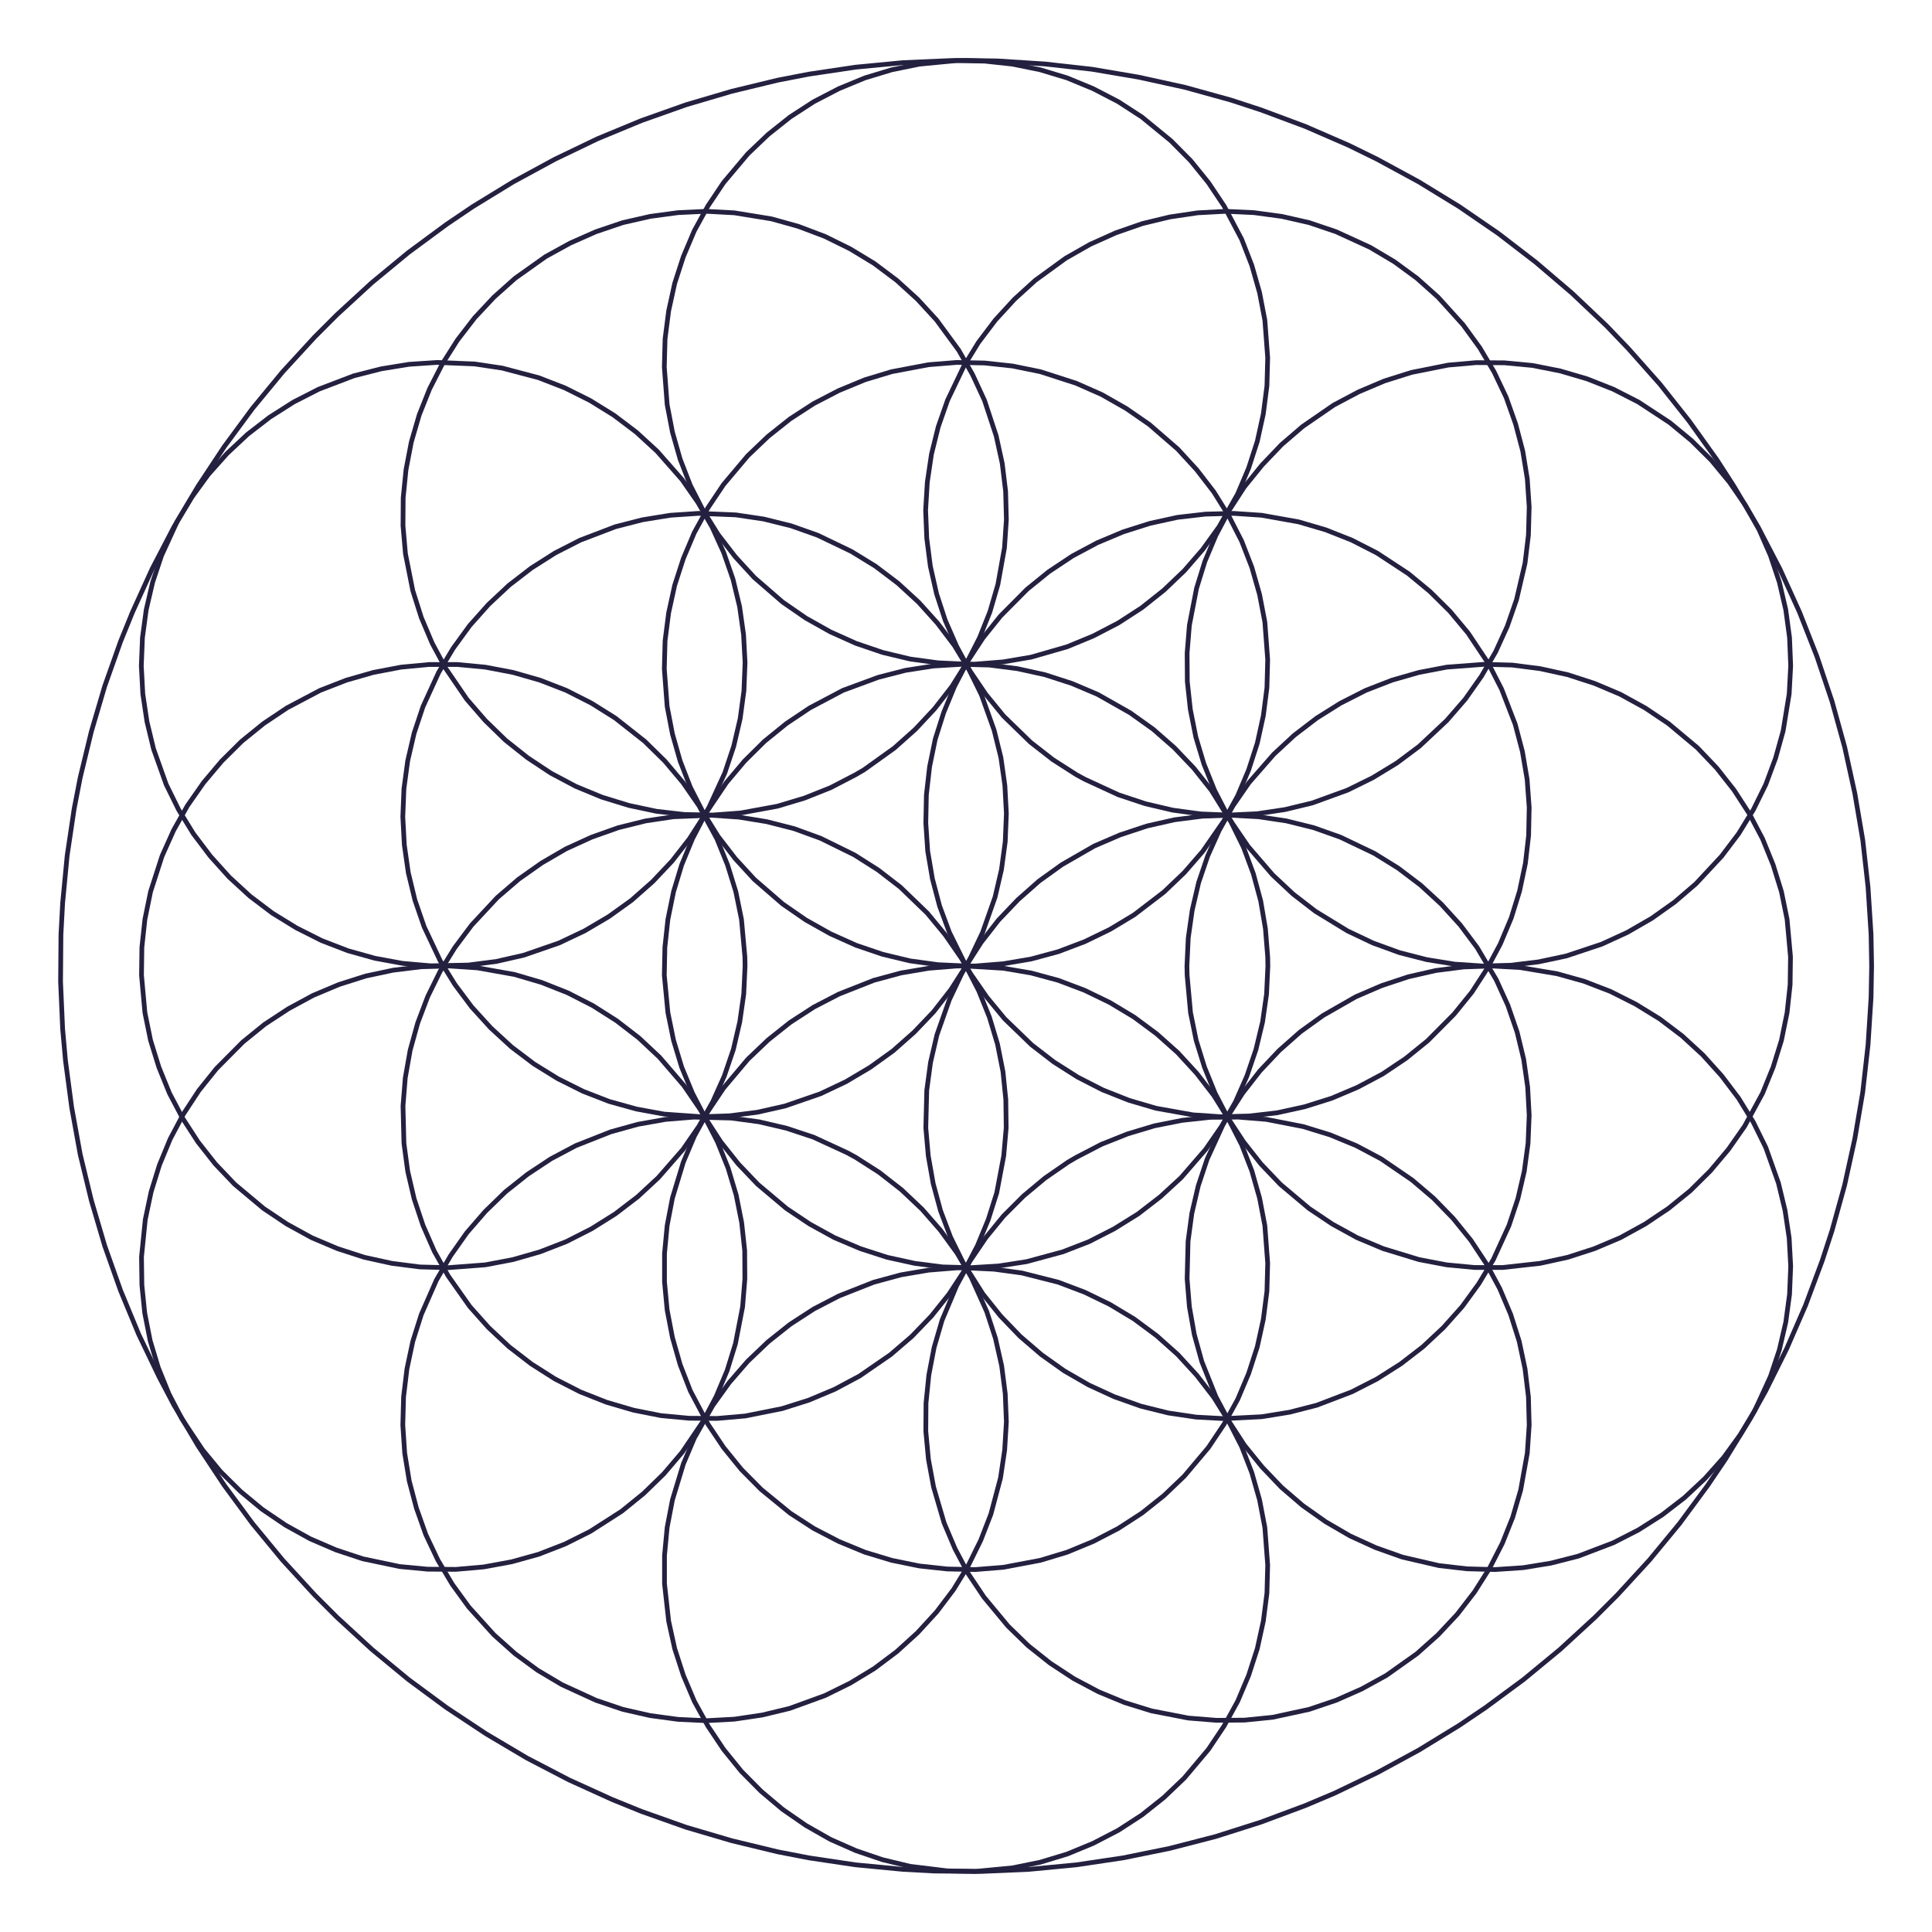
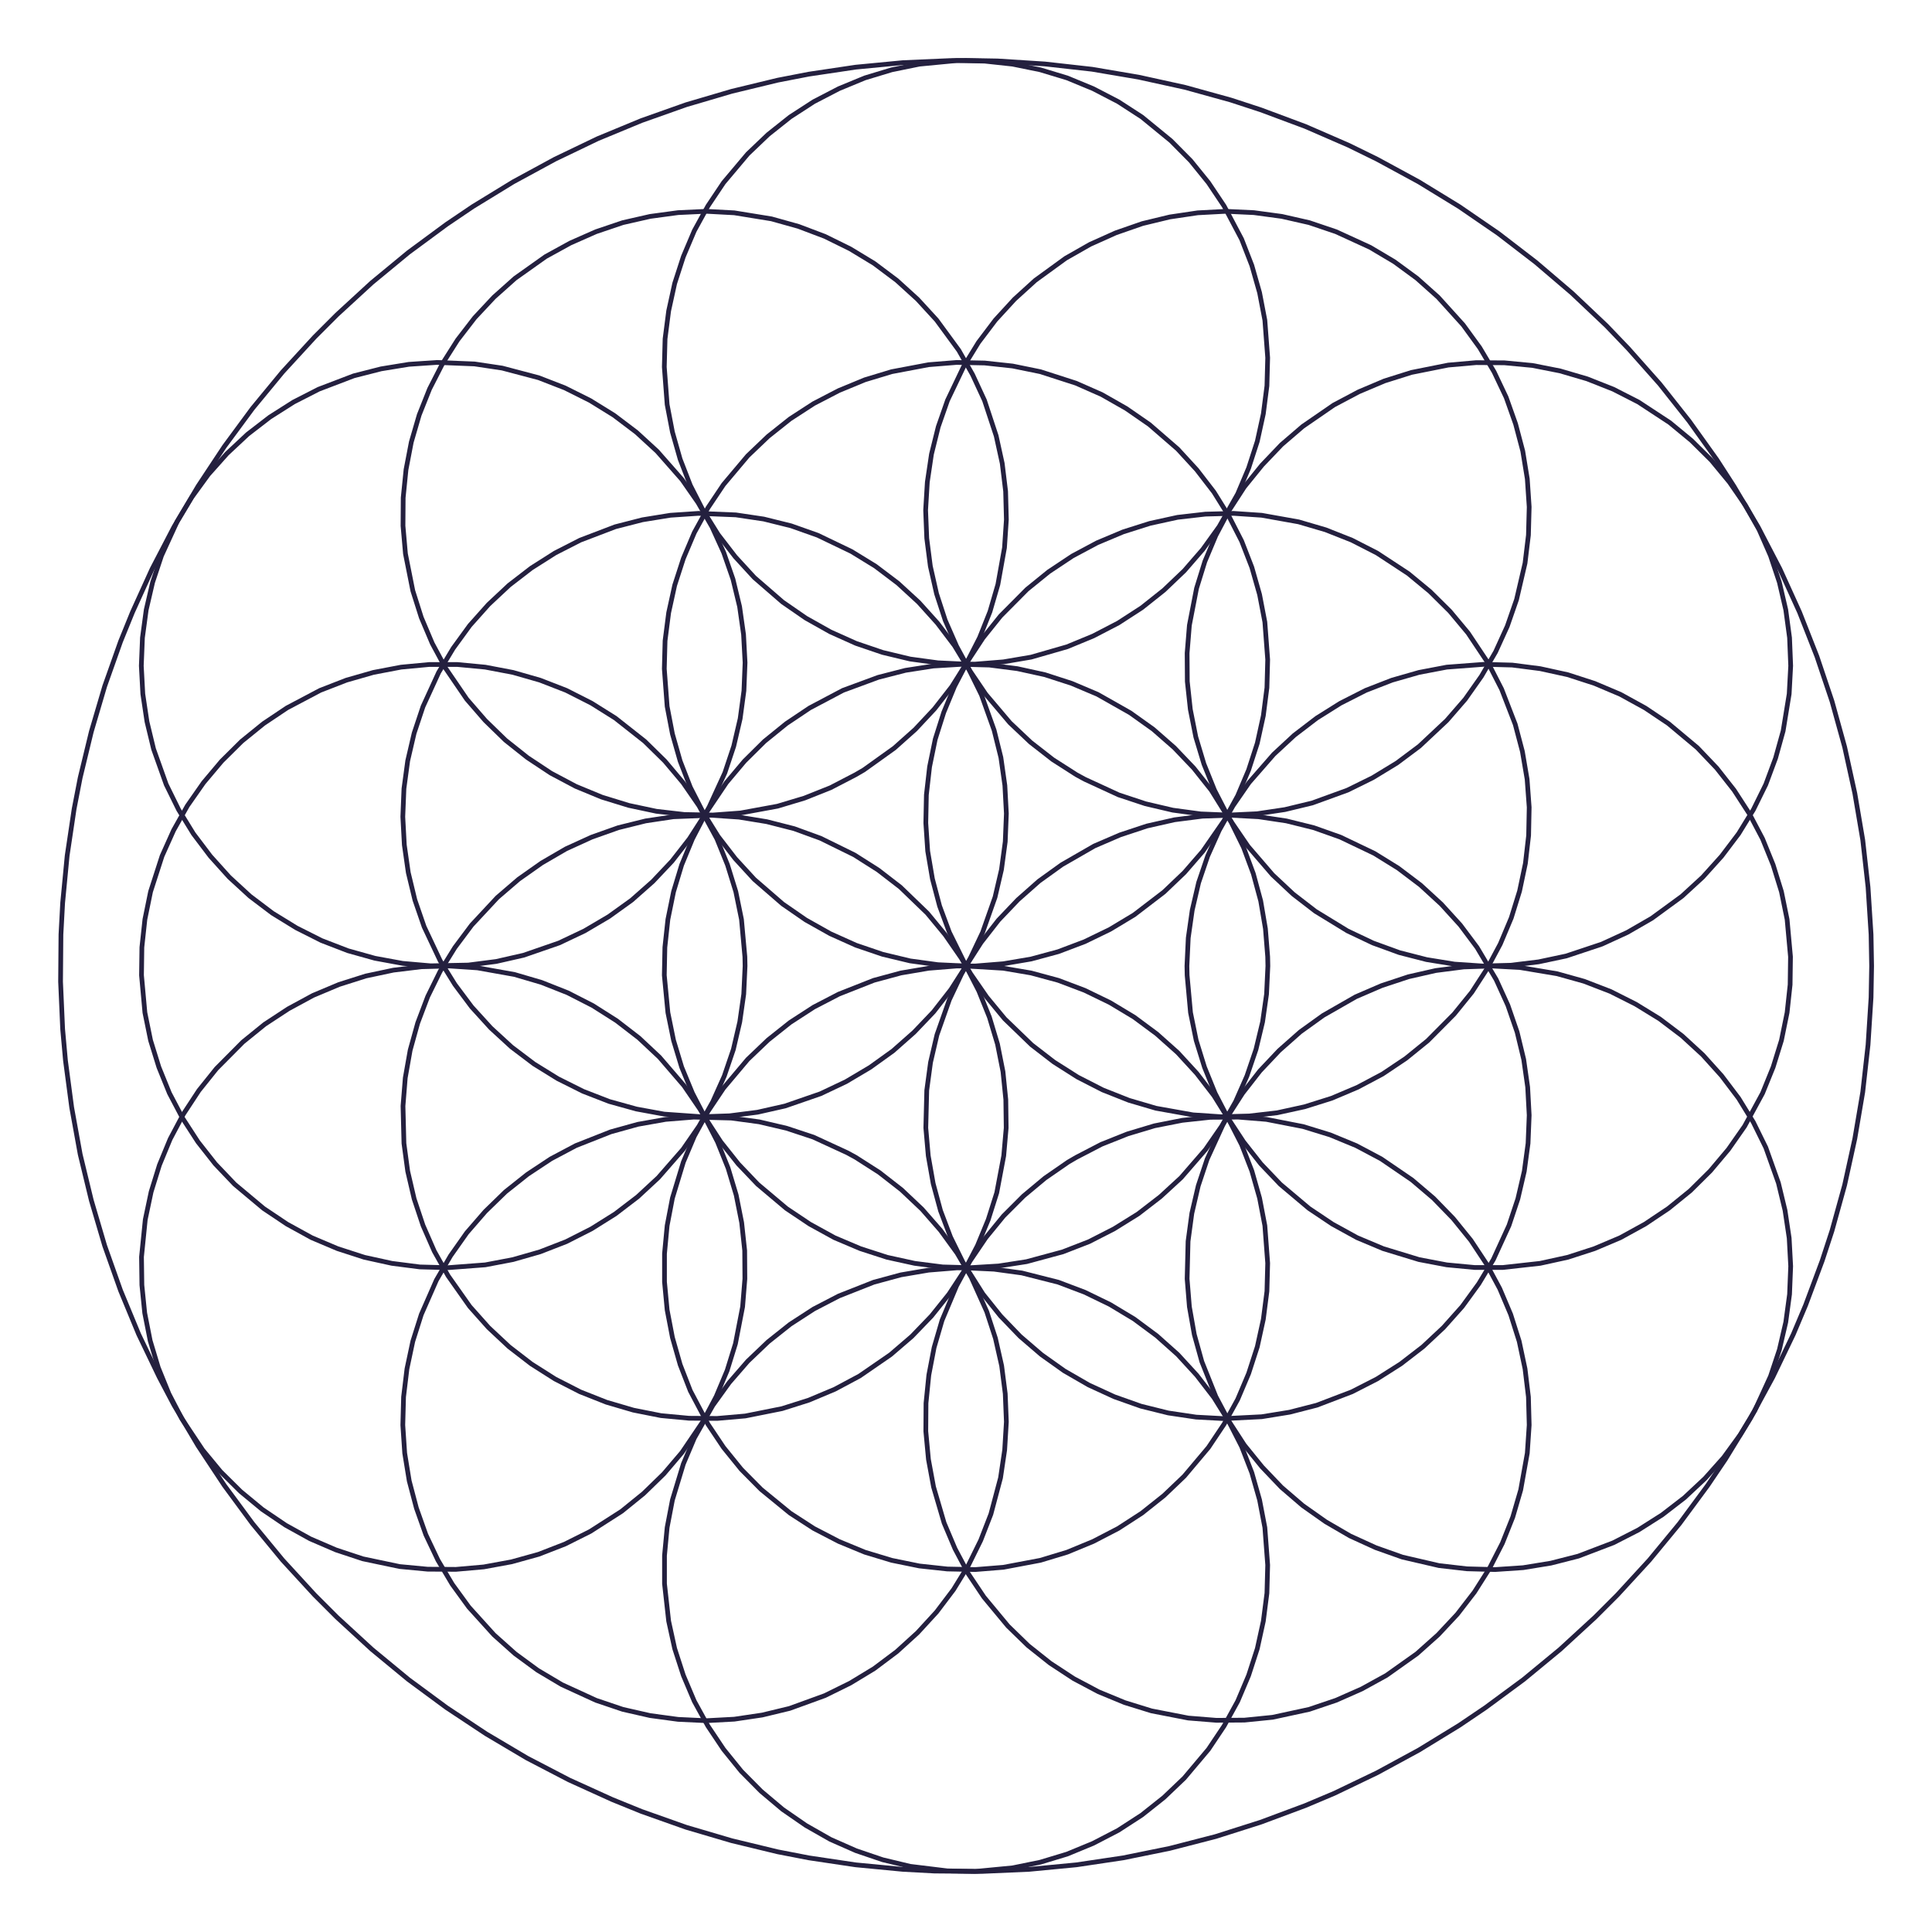
<svg xmlns="http://www.w3.org/2000/svg" viewBox="-512 -512 1024 1024">
  <rect x="-512" y="-512" width="1024" height="1024" fill="#ffffff" />
  <g fill="none" stroke="#24203f" stroke-linecap="round" stroke-linejoin="round" stroke-width="2.5">
    <path d="M0 160L14.9 160.7L29.6 162.7L48.9 167.6L62.9 172.9L76.3 179.4L89.1 187.1L101.1 196.0L112.2 205.9L122.3 216.9L131.4 228.7L139.3 241.4L146.1 254.7L151.5 268.6L155.6 283.0L158.4 297.6L159.9 317.5L159.5 332.4L157.6 347.2L154.4 361.8L149.8 376.0L144 389.7L136.8 402.8L128.5 415.2L115.7 430.4L104.9 440.7L93.2 450.0L80.7 458.1L67.4 465.0L53.6 470.7L39.4 475.0L24.7 478.0L4.9 479.9L-9.9 479.6L-29.6 477.2L-44.2 473.7L-58.3 468.9L-71.9 462.9L-84.9 455.5L-97.2 447.0L-108.6 437.4L-119.1 426.8L-128.5 415.2L-136.8 402.8L-144 389.7L-149.8 376.0L-154.4 361.8L-157.6 347.2L-159.8 327.4L-159.8 312.5L-158.4 297.6L-155.6 283.0L-149.8 263.9L-144 250.2L-134.2 232.9L-125.5 220.8L-115.7 209.5L-104.9 199.2L-93.2 189.9L-80.7 181.8L-67.4 174.9L-48.9 167.6L-34.5 163.7L-19.8 161.2L-4.9 160.0Z" />
    <path d="M58.5 101.4L71.8 94.5L85.6 89L99.9 84.7L114.6 81.8L129.4 80.2L144.3 80.1L159.2 81.3L178.7 85.1L193.0 89.5L206.8 95.2L220 102.2L236.4 113.4L247.8 123.1L258.2 133.8L267.6 145.4L275.8 157.8L282.9 171.0L288.7 184.7L293.2 198.9L296.3 213.5L298.1 228.4L298.5 243.3L297.5 258.2L294.0 277.7L289.8 292.1L284.3 305.9L277.5 319.2L269.5 331.8L260.4 343.6L250.2 354.5L239.0 364.5L222.8 376.0L209.7 383.2L196.1 389.2L181.9 394L162.5 398.2L147.6 399.7L132.7 399.8L117.8 398.6L98.3 394.8L84.1 390.4L70.3 384.7L57.1 377.7L44.6 369.5L32.9 360.2L22.2 349.8L9.5 334.5L1.2 322.1L-5.8 308.9L-11.6 295.2L-17.2 276.1L-19.9 261.5L-21.3 246.6L-21.2 231.7L-19.7 216.8L-16.9 202.2L-12.7 187.8L-5.0 169.5L2.1 156.4L10.5 144.0L19.9 132.5L30.5 121.9L41.9 112.4L54.2 103.9Z" />
    <path d="M138.5 80L146.6 67.4L155.8 55.6L166.0 44.8L177.2 34.9L189.3 26.2L206.6 16.3L220.3 10.4L234.5 5.7L249.0 2.4L263.8 0.5L278.7 0.0L293.6 0.8L313.3 4.1L327.6 8.1L341.6 13.5L354.9 20.2L367.6 28.0L379.5 37.0L390.5 47.1L400.5 58.2L409.5 70.1L417.3 82.8L423.9 96.2L430.6 115L434.1 129.5L436.3 144.2L437.1 159.1L436.5 174.0L434.5 188.8L431.1 203.4L426.4 217.5L418.1 235.6L410.4 248.4L401.6 260.5L391.7 271.6L380.8 281.8L369.0 290.9L356.4 298.9L343.1 305.7L324.5 312.8L310.0 316.5L295.3 318.9L280.4 319.9L265.5 319.5L250.7 317.8L231.3 313.3L217.2 308.3L203.6 302.1L190.7 294.6L178.5 286.0L167.2 276.3L156.9 265.5L147.5 253.9L139.4 241.4L132.4 228.2L125.0 209.7L121.0 195.3L118.4 180.6L117.2 165.8L117.7 145.9L119.7 131.1L123.1 116.5L127.8 102.4L136.1 84.3Z" />
    <path d="M-58.5 101.4L-46 109.4L-34.2 118.6L-23.3 128.9L-13.5 140.1L-4.7 152.2L2.8 165.0L11.0 183.2L15.6 197.3L18.9 211.9L20.8 226.7L21.4 241.6L20.5 256.5L18.3 271.3L13.2 290.5L7.8 304.4L1.2 317.8L-6.6 330.5L-15.6 342.4L-25.7 353.4L-36.7 363.4L-48.7 372.4L-61.4 380.1L-74.8 386.7L-93.5 393.5L-108.0 397.0L-122.8 399.2L-137.7 400L-152.6 399.3L-167.4 397.3L-181.9 394L-196.1 389.2L-214.2 380.9L-227.0 373.3L-239.0 364.5L-250.2 354.5L-263.5 339.8L-272.3 327.7L-279.9 314.9L-286.3 301.4L-291.3 287.3L-295.1 272.9L-297.5 258.2L-298.5 243.3L-298.1 228.4L-296.3 213.5L-293.2 198.9L-288.7 184.7L-280.7 166.5L-273.2 153.6L-264.6 141.4L-254.8 130.1L-244.1 119.7L-232.4 110.4L-220 102.2L-206.8 95.2L-188.3 87.9L-173.9 83.9L-159.2 81.3L-144.3 80.1L-124.4 80.6L-109.6 82.6L-95.1 86L-80.9 90.7L-62.9 99.0Z" />
    <path d="M0 0L19.8 1.2L34.5 3.7L48.9 7.6L62.9 12.9L76.3 19.4L89.1 27.1L101.1 36.0L112.2 45.9L122.3 56.9L131.4 68.7L139.3 81.4L146.1 94.7L151.5 108.6L155.6 123.0L158.4 137.6L159.9 157.5L159.5 172.4L157.6 187.2L154.4 201.8L149.8 216.0L144 229.7L136.8 242.8L128.5 255.2L115.7 270.4L104.9 280.7L93.2 290.0L80.7 298.1L67.4 305.0L53.6 310.7L39.4 315.0L19.8 318.7L4.9 319.9L-9.9 319.6L-24.7 318.0L-39.4 315.0L-53.6 310.7L-67.4 305.0L-80.7 298.1L-93.2 290.0L-108.6 277.4L-119.1 266.8L-128.5 255.2L-136.8 242.8L-146.1 225.2L-151.5 211.3L-155.6 196.9L-158.4 182.3L-159.8 167.4L-159.8 152.5L-158.4 137.6L-155.6 123.0L-149.8 103.9L-144 90.2L-136.8 77.1L-128.5 64.7L-115.7 49.5L-104.9 39.2L-93.2 29.9L-80.7 21.8L-67.4 14.9L-48.9 7.6L-34.5 3.7L-19.8 1.2L-4.9 0.0Z" />
    <path d="M0 0L8.0 -12.5L17.2 -24.3L27.5 -35.1L38.7 -45.0L50.8 -53.7L68.0 -63.6L81.7 -69.5L95.9 -74.2L110.5 -77.5L125.3 -79.4L140.2 -79.9L155.1 -79.1L169.8 -76.9L184.3 -73.3L198.4 -68.3L216.4 -59.7L229.0 -51.9L240.9 -42.9L251.9 -32.8L262.0 -21.7L270.9 -9.8L281.0 7.2L287.2 20.8L292.1 35L295.6 49.5L297.7 64.2L298.5 79.1L297.9 94.0L295.9 108.8L292.5 123.4L287.8 137.5L279.5 155.6L271.8 168.4L263.0 180.5L253.1 191.6L242.2 201.8L230.4 210.9L217.8 218.9L204.5 225.7L185.9 232.8L171.5 236.5L156.7 238.9L136.9 239.9L122 239.1L107.2 236.9L92.7 233.3L78.6 228.3L65.1 222.1L52.1 214.6L40.0 206.0L28.7 196.3L18.3 185.5L9.0 173.9L-1.6 157.1L-8.2 143.7L-13.5 129.7L-17.4 115.3L-20.0 100.6L-21.3 85.8L-20.8 65.9L-18.8 51.1L-15.4 36.5L-8.8 17.8L-2.4 4.3Z" />
    <path d="M117.1 0L117.8 -14.9L119.9 -29.6L123.3 -44.2L128.1 -58.3L134.2 -71.9L141.5 -84.9L150.0 -97.2L163.1 -112.2L174.0 -122.3L185.9 -131.4L198.5 -139.3L211.9 -146.1L225.8 -151.5L240.1 -155.6L254.8 -158.4L274.6 -159.9L289.5 -159.5L304.3 -157.6L318.9 -154.4L333.1 -149.8L346.8 -144L359.9 -136.8L372.3 -128.5L387.6 -115.7L397.9 -104.9L407.1 -93.2L415.2 -80.7L422.2 -67.4L427.8 -53.6L432.2 -39.4L435.2 -24.7L437.0 -4.9L436.8 9.9L435.2 24.7L432.2 39.4L427.8 53.6L422.2 67.4L412.7 84.9L404.1 97.2L394.5 108.6L383.9 119.1L372.3 128.5L359.9 136.8L346.8 144L333.1 149.8L318.9 154.4L304.3 157.6L284.5 159.8L269.6 159.8L254.8 158.4L240.1 155.6L221.1 149.8L207.3 144L194.2 136.8L181.8 128.5L166.6 115.7L156.3 104.9L147.1 93.2L138.9 80.7L132.0 67.4L126.4 53.6L122.0 39.4L119.0 24.7L117.2 4.9Z" />
    <path d="M-138.5 80L-131.7 93.2L-126.1 107.1L-121.8 121.4L-118.9 136.0L-117.3 150.8L-117.2 165.8L-118.4 180.6L-122.2 200.2L-126.6 214.4L-132.4 228.2L-139.4 241.4L-150.5 257.8L-160.2 269.2L-170.9 279.6L-182.5 289.0L-199.2 299.7L-212.6 306.4L-226.5 311.8L-240.9 315.8L-255.6 318.5L-270.4 319.8L-285.4 319.7L-300.2 318.3L-319.7 314.2L-333.9 309.5L-347.6 303.6L-360.6 296.4L-373.0 288.0L-384.5 278.5L-395.1 268.0L-404.6 256.5L-415.6 240L-422.5 226.7L-428.1 212.9L-432.4 198.6L-435.3 183.9L-436.8 169.1L-437.0 154.2L-435.0 134.4L-431.9 119.7L-427.5 105.5L-421.8 91.7L-414.8 78.5L-406.6 66.0L-397.3 54.4L-383.3 40.3L-371.7 30.9L-359.2 22.7L-346.1 15.6L-332.3 9.8L-318.1 5.3L-303.5 2.2L-288.7 0.4L-273.8 0.0L-258.9 1.0L-239.3 4.5L-225.0 8.7L-211.1 14.2L-197.8 21.0L-185.2 29.0L-173.4 38.1L-162.5 48.3L-149.5 63.4L-141.1 75.7Z" />
    <path d="M0 0L6.8 13.2L12.4 27.1L16.7 41.4L19.6 56.0L21.1 70.8L21.3 85.8L20.0 100.6L16.3 120.2L11.8 134.4L6.1 148.2L-0.8 161.4L-9.0 173.9L-18.3 185.5L-28.7 196.3L-40.0 206.0L-56.4 217.3L-69.5 224.3L-83.3 230.1L-97.5 234.6L-117.0 238.5L-131.9 239.8L-146.8 239.7L-161.7 238.3L-176.3 235.4L-190.6 231.2L-204.5 225.7L-217.8 218.9L-230.4 210.9L-242.2 201.8L-253.1 191.6L-263.0 180.5L-274.5 164.2L-281.8 151.2L-287.8 137.5L-292.5 123.4L-295.9 108.8L-297.9 94.0L-298.4 74.2L-297.2 59.3L-294.6 44.6L-290.6 30.2L-285.3 16.2L-278.7 2.8L-270.9 -9.8L-262.0 -21.7L-248.4 -36.3L-237.1 -46.0L-224.9 -54.6L-212.0 -62.1L-198.4 -68.3L-184.3 -73.3L-169.8 -76.9L-155.1 -79.1L-135.2 -79.9L-120.3 -78.9L-105.6 -76.5L-91.1 -72.8L-77.1 -67.7L-59.2 -58.9L-46.6 -50.9L-34.8 -41.8L-20.5 -28.0L-11 -16.5L-2.5 -4.2Z" />
    <path d="M160 0L159.3 14.9L157.2 29.6L153.7 44.2L148.9 58.3L142.9 71.9L135.5 84.9L127.0 97.2L114.0 112.2L103.0 122.3L91.2 131.4L78.5 139.3L65.2 146.1L51.3 151.5L32.1 156.7L17.3 159.0L2.4 159.9L-12.4 159.5L-27.2 157.6L-41.8 154.4L-56.0 149.8L-69.7 144L-82.8 136.8L-95.2 128.5L-110.4 115.7L-120.7 104.9L-130.0 93.2L-138.1 80.7L-145.0 67.4L-150.7 53.6L-155.0 39.4L-158.0 24.7L-159.9 4.9L-159.6 -9.9L-158.0 -24.7L-155.0 -39.4L-150.7 -53.6L-145.0 -67.4L-138.1 -80.7L-127.0 -97.2L-117.4 -108.6L-106.8 -119.1L-95.2 -128.5L-82.8 -136.8L-65.2 -146.1L-46.5 -153.0L-32.1 -156.7L-17.3 -159.0L-2.4 -159.9L12.4 -159.5L27.2 -157.6L41.8 -154.4L56.0 -149.8L69.7 -144L87.0 -134.2L99.2 -125.5L110.4 -115.7L120.7 -104.9L130.0 -93.2L140.5 -76.3L147.1 -62.9L152.3 -48.9L156.2 -34.5L158.7 -19.8L159.9 -4.9Z" />
    <path d="M0 0L-8.8 -17.8L-14.0 -31.8L-17.8 -46.2L-20.3 -60.9L-21.3 -75.8L-21.0 -90.7L-19.3 -105.6L-16.3 -120.2L-11.8 -134.4L-6.1 -148.2L0.8 -161.4L9.0 -173.9L18.3 -185.5L32.3 -199.6L43.9 -209.0L56.4 -217.3L69.5 -224.3L83.3 -230.1L97.5 -234.6L112.1 -237.8L126.9 -239.5L141.8 -239.9L156.7 -238.9L176.3 -235.4L190.6 -231.2L204.5 -225.7L217.8 -218.9L234.4 -208.0L245.9 -198.5L256.5 -188.0L266.1 -176.5L277.1 -160L283.9 -146.7L291.1 -128.1L294.9 -113.7L297.4 -99.0L298.5 -84.1L298.2 -69.2L296.5 -54.4L293.4 -39.7L289.0 -25.5L283.2 -11.7L276.2 1.4L268.1 13.9L258.7 25.5L244.7 39.6L233.1 49.0L220.7 57.3L207.5 64.3L193.8 70.1L179.5 74.6L164.9 77.8L150.1 79.5L135.2 79.9L120.3 78.9L100.7 75.4L86.4 71.2L72.5 65.7L59.2 58.9L46.6 50.9L34.8 41.8L20.5 28.0L11 16.5L2.5 4.2Z" />
-     <path d="M138.5 -80L131.7 -93.2L126.1 -107.1L121.8 -121.4L118.9 -136.0L117.3 -150.8L117.2 -165.8L118.4 -180.6L122.2 -200.2L126.6 -214.4L132.4 -228.2L139.4 -241.4L147.5 -253.9L156.9 -265.5L167.2 -276.3L178.5 -286.0L194.9 -297.3L208.1 -304.3L221.8 -310.1L236.1 -314.6L255.6 -318.5L270.4 -319.8L285.4 -319.7L300.2 -318.3L314.9 -315.4L329.2 -311.2L343.1 -305.7L356.4 -298.9L373.0 -288.0L384.5 -278.5L395.1 -268.0L404.6 -256.5L413.1 -244.2L420.4 -231.2L426.4 -217.5L431.1 -203.4L434.5 -188.8L436.5 -174.0L437.1 -159.1L436.3 -144.2L433.1 -124.6L429.1 -110.2L423.9 -96.2L417.3 -82.8L409.5 -70.1L400.5 -58.2L386.9 -43.6L375.6 -33.9L363.5 -25.3L350.5 -17.8L337.0 -11.6L318.1 -5.3L303.5 -2.2L288.7 -0.4L273.8 -0.0L258.9 -1.0L244.1 -3.4L229.7 -7.1L215.7 -12.2L202.2 -18.6L185.2 -29.0L173.4 -38.1L162.5 -48.3L149.5 -63.4L141.1 -75.7Z" />
+     <path d="M138.5 -80L131.7 -93.2L126.1 -107.1L121.8 -121.4L118.9 -136.0L117.3 -150.8L117.2 -165.8L118.4 -180.6L122.2 -200.2L126.6 -214.4L132.4 -228.2L139.4 -241.4L147.5 -253.9L156.9 -265.5L167.2 -276.3L178.5 -286.0L194.9 -297.3L208.1 -304.3L221.8 -310.1L236.1 -314.6L255.6 -318.5L270.4 -319.8L285.4 -319.7L300.2 -318.3L314.9 -315.4L329.2 -311.2L343.1 -305.7L356.4 -298.9L373.0 -288.0L384.5 -278.5L395.1 -268.0L404.6 -256.5L413.1 -244.2L420.4 -231.2L426.4 -217.5L431.1 -203.4L434.5 -188.8L436.5 -174.0L437.1 -159.1L436.3 -144.2L433.1 -124.6L429.1 -110.2L423.9 -96.2L417.3 -82.8L409.5 -70.1L400.5 -58.2L390.5 -47.1L379.5 -37.0L363.5 -25.3L350.5 -17.8L337.0 -11.6L318.1 -5.3L303.5 -2.2L288.7 -0.4L273.8 -0.0L258.9 -1.0L244.1 -3.4L229.7 -7.1L215.7 -12.2L202.2 -18.6L185.2 -29.0L173.4 -38.1L162.5 -48.3L149.5 -63.4L141.1 -75.7Z" />
    <path d="M-117.1 0L-117.8 14.9L-119.9 29.6L-123.3 44.2L-128.1 58.3L-134.2 71.9L-141.5 84.9L-150.0 97.2L-163.1 112.2L-174.0 122.3L-185.9 131.4L-198.5 139.3L-211.9 146.1L-225.8 151.5L-240.1 155.6L-254.8 158.4L-274.6 159.9L-289.5 159.5L-304.3 157.6L-318.9 154.4L-333.1 149.8L-346.8 144L-359.9 136.8L-372.3 128.5L-387.6 115.7L-397.9 104.9L-407.1 93.2L-415.2 80.7L-422.2 67.4L-427.8 53.6L-432.2 39.4L-435.2 24.7L-437.0 4.9L-436.8 -9.9L-435.2 -24.7L-432.2 -39.4L-426.1 -58.3L-420.0 -71.9L-412.7 -84.9L-404.1 -97.2L-394.5 -108.6L-383.9 -119.1L-372.3 -128.5L-359.9 -136.8L-342.3 -146.1L-328.4 -151.5L-314.1 -155.6L-299.4 -158.4L-284.5 -159.8L-269.6 -159.8L-254.8 -158.4L-240.1 -155.6L-225.8 -151.5L-211.9 -146.1L-198.5 -139.3L-185.9 -131.4L-170.3 -119.1L-159.6 -108.6L-150.0 -97.2L-141.5 -84.9L-132.0 -67.4L-126.4 -53.6L-122.0 -39.4L-119.0 -24.7L-117.2 -4.9Z" />
    <path d="M0 0L-8.0 12.5L-17.2 24.3L-27.5 35.1L-38.7 45.0L-50.8 53.7L-63.6 61.3L-77.1 67.7L-95.9 74.2L-110.5 77.5L-125.3 79.4L-140.2 79.9L-160.0 78.5L-174.7 75.8L-189.1 71.8L-203.0 66.4L-216.4 59.7L-229.0 51.9L-240.9 42.9L-251.9 32.8L-262.0 21.7L-270.9 9.8L-278.7 -2.8L-287.2 -20.8L-292.1 -35L-295.6 -49.5L-297.7 -64.2L-298.5 -79.1L-297.9 -94.0L-295.9 -108.8L-292.5 -123.4L-287.8 -137.5L-279.5 -155.6L-271.8 -168.4L-263.0 -180.5L-253.1 -191.6L-242.2 -201.8L-230.4 -210.9L-217.8 -218.9L-204.5 -225.7L-185.9 -232.8L-171.5 -236.5L-156.7 -238.9L-141.8 -239.9L-122 -239.1L-107.2 -236.9L-92.7 -233.3L-78.6 -228.3L-60.7 -219.7L-48.0 -211.9L-36.1 -202.9L-25.1 -192.8L-15.1 -181.7L-6.1 -169.8L1.6 -157.1L8.2 -143.7L14.9 -125L18.5 -110.5L20.6 -95.7L21.4 -80.8L20.8 -65.9L18.8 -51.1L15.4 -36.5L8.8 -17.8L2.4 -4.3Z" />
    <path d="M0 0L-14.9 -0.7L-29.6 -2.7L-44.2 -6.2L-58.3 -11.0L-71.9 -17.1L-84.9 -24.4L-97.2 -32.9L-112.2 -45.9L-122.3 -56.9L-131.4 -68.7L-139.3 -81.4L-146.1 -94.7L-151.5 -108.6L-155.6 -123.0L-158.4 -137.6L-159.9 -157.5L-159.5 -172.4L-157.6 -187.2L-154.4 -201.8L-149.8 -216.0L-144 -229.7L-136.8 -242.8L-128.5 -255.2L-115.7 -270.4L-104.9 -280.7L-93.2 -290.0L-80.7 -298.1L-67.4 -305.0L-53.6 -310.7L-39.4 -315.0L-19.8 -318.7L-4.9 -319.9L9.9 -319.6L24.7 -318.0L39.4 -315.0L58.3 -308.9L71.9 -302.9L84.9 -295.5L97.2 -287.0L112.2 -274.0L122.3 -263.0L131.4 -251.2L139.3 -238.5L146.1 -225.2L151.5 -211.3L155.6 -196.9L158.4 -182.3L159.9 -162.4L159.5 -147.5L157.6 -132.7L154.4 -118.1L149.8 -103.9L144 -90.2L136.8 -77.1L125.5 -60.8L115.7 -49.5L104.9 -39.2L89.1 -27.1L76.3 -19.4L62.9 -12.9L48.9 -7.6L34.5 -3.7L19.8 -1.2L4.9 -0.0Z" />
-     <path d="M58.5 -101.4L46 -109.4L34.2 -118.6L19.9 -132.5L10.5 -144.0L2.1 -156.4L-5.0 -169.5L-11.0 -183.2L-15.6 -197.3L-18.9 -211.9L-20.8 -226.7L-21.4 -241.6L-20.5 -256.5L-18.3 -271.3L-14.7 -285.8L-9.8 -299.8L-1.2 -317.8L6.6 -330.5L15.6 -342.4L25.7 -353.4L36.7 -363.4L52.8 -375.1L65.8 -382.5L79.4 -388.6L93.5 -393.5L108.0 -397.0L122.8 -399.2L137.7 -400L152.6 -399.3L167.4 -397.3L181.9 -394L196.1 -389.2L214.2 -380.9L227.0 -373.3L239.0 -364.5L250.2 -354.5L263.5 -339.8L272.3 -327.7L279.9 -314.9L286.3 -301.4L291.3 -287.3L295.1 -272.9L297.5 -258.2L298.5 -243.3L298.1 -228.4L296.3 -213.5L291.8 -194.2L286.9 -180.1L280.7 -166.5L273.2 -153.6L264.6 -141.4L254.8 -130.1L240.3 -116.5L228.4 -107.6L215.6 -99.8L202.2 -93.2L183.5 -86.4L169.0 -82.9L154.3 -80.7L139.3 -80L124.4 -80.6L109.6 -82.6L95.1 -86L80.9 -90.7L62.9 -99.0Z" />
+     <path d="M58.5 -101.4L46 -109.4L34.2 -118.6L23.3 -128.9L10.5 -144.0L2.1 -156.4L-5.0 -169.5L-11.0 -183.2L-15.6 -197.3L-18.9 -211.9L-20.8 -226.7L-21.4 -241.6L-20.5 -256.5L-18.3 -271.3L-14.7 -285.8L-9.8 -299.8L-1.2 -317.8L6.6 -330.5L15.6 -342.4L25.7 -353.4L36.7 -363.4L52.8 -375.1L65.8 -382.5L79.4 -388.6L93.5 -393.5L108.0 -397.0L122.8 -399.2L137.7 -400L152.6 -399.3L167.4 -397.3L181.9 -394L196.1 -389.2L214.2 -380.9L227.0 -373.3L239.0 -364.5L250.2 -354.5L263.5 -339.8L272.3 -327.7L279.9 -314.9L286.3 -301.4L291.3 -287.3L295.1 -272.9L297.5 -258.2L298.5 -243.3L298.1 -228.4L296.3 -213.5L291.8 -194.2L286.9 -180.1L280.7 -166.5L273.2 -153.6L264.6 -141.4L254.8 -130.1L240.3 -116.5L228.4 -107.6L215.6 -99.8L202.2 -93.2L183.5 -86.4L169.0 -82.9L154.3 -80.7L139.3 -80L124.4 -80.6L109.6 -82.6L95.1 -86L80.9 -90.7L62.9 -99.0Z" />
    <path d="M-138.5 -80L-146.6 -67.4L-155.8 -55.6L-166.0 -44.8L-177.2 -34.9L-189.3 -26.2L-202.2 -18.6L-215.7 -12.2L-234.5 -5.7L-249.0 -2.4L-263.8 -0.5L-283.7 -0.1L-298.6 -1.4L-313.3 -4.1L-327.6 -8.1L-341.6 -13.5L-354.9 -20.2L-367.6 -28.0L-379.5 -37.0L-390.5 -47.1L-400.5 -58.2L-409.5 -70.1L-417.3 -82.8L-423.9 -96.2L-430.6 -115L-434.1 -129.5L-436.3 -144.2L-437.1 -159.1L-436.5 -174.0L-434.5 -188.8L-431.1 -203.4L-426.4 -217.5L-418.1 -235.6L-410.4 -248.4L-401.6 -260.5L-391.7 -271.6L-380.8 -281.8L-369.0 -290.9L-356.4 -298.9L-343.1 -305.7L-324.5 -312.8L-310.0 -316.5L-295.3 -318.9L-280.4 -319.9L-260.5 -319.1L-245.8 -316.9L-226.5 -311.8L-212.6 -306.4L-199.2 -299.7L-186.6 -291.9L-174.7 -282.9L-163.7 -272.8L-150.5 -257.8L-142 -245.6L-134.6 -232.7L-128.4 -219.1L-123.5 -205L-120.0 -190.5L-117.9 -175.7L-117.1 -160.8L-117.7 -145.9L-119.7 -131.1L-123.1 -116.5L-127.8 -102.4L-136.1 -84.3Z" />
    <path d="M-58.5 -101.4L-71.8 -94.5L-85.6 -89L-99.9 -84.7L-119.5 -81.1L-134.4 -80.0L-149.3 -80.3L-164.1 -82.0L-178.7 -85.1L-193.0 -89.5L-206.8 -95.2L-220 -102.2L-232.4 -110.4L-244.1 -119.7L-254.8 -130.1L-264.6 -141.4L-275.8 -157.8L-282.9 -171.0L-288.7 -184.7L-293.2 -198.9L-297.1 -218.5L-298.4 -233.3L-298.3 -248.2L-296.8 -263.1L-294.0 -277.7L-289.8 -292.1L-284.3 -305.9L-277.5 -319.2L-269.5 -331.8L-260.4 -343.6L-250.2 -354.5L-239.0 -364.5L-222.8 -376.0L-209.7 -383.2L-196.1 -389.2L-181.9 -394L-167.4 -397.3L-152.6 -399.3L-137.7 -400L-122.8 -399.2L-103.1 -396.0L-88.8 -392.0L-74.8 -386.7L-61.4 -380.1L-48.7 -372.4L-36.7 -363.4L-25.7 -353.4L-15.6 -342.4L-3.8 -326.3L3.5 -313.4L9.8 -299.8L16.0 -281.0L19.2 -266.4L21.0 -251.6L21.4 -236.6L20.4 -221.7L16.9 -202.2L12.7 -187.8L7.2 -174.0L0.4 -160.7L-7.5 -148.1L-16.7 -136.3L-26.9 -125.4L-38.0 -115.5L-54.2 -103.9Z" />
    <path d="M0 -160L-14.9 -160.7L-29.6 -162.7L-44.2 -166.2L-58.3 -171.0L-71.9 -177.1L-84.9 -184.4L-97.2 -192.9L-112.2 -205.9L-122.3 -216.9L-131.4 -228.7L-139.3 -241.4L-146.1 -254.7L-151.5 -268.6L-155.6 -283.0L-158.4 -297.6L-159.9 -317.5L-159.5 -332.4L-157.6 -347.2L-154.4 -361.8L-149.8 -376.0L-144 -389.7L-136.8 -402.8L-128.5 -415.2L-115.7 -430.4L-104.9 -440.7L-93.2 -450.0L-80.7 -458.1L-67.4 -465.0L-53.6 -470.7L-39.4 -475.0L-24.7 -478.0L-4.9 -479.9L9.9 -479.6L24.7 -478.0L39.4 -475.0L53.6 -470.7L67.4 -465.0L80.7 -458.1L93.2 -450.0L108.6 -437.4L119.1 -426.8L128.5 -415.2L136.8 -402.8L146.1 -385.2L151.5 -371.3L155.6 -356.9L158.4 -342.3L159.9 -322.4L159.5 -307.5L157.6 -292.7L154.4 -278.1L149.8 -263.9L144 -250.2L134.2 -232.9L125.5 -220.8L115.7 -209.5L104.9 -199.2L93.2 -189.9L80.7 -181.8L67.4 -174.9L53.6 -169.2L34.5 -163.7L19.8 -161.2L4.9 -160.0Z" />
-     <path d="M0 -480L16.7 -479.7L41.8 -478.1L66.8 -475.3L91.5 -471.1L116.1 -465.7L140.3 -459.0L156.2 -453.8L179.8 -445.0L202.8 -435.0L217.9 -427.6L240 -415.6L261.4 -402.5L282.1 -388.3L302.0 -373.0L321.1 -356.7L339.4 -339.4L351.0 -327.3L367.7 -308.5L383.3 -288.8L397.9 -268.4L407.0 -254.3L419.8 -232.7L431.4 -210.4L441.8 -187.5L451.0 -164.1L459.0 -140.3L465.7 -116.1L471.1 -91.5L475.3 -66.8L478.1 -41.8L479.7 -16.7L480 0L479.7 16.7L478.1 41.8L475.3 66.8L471.1 91.5L465.7 116.1L459.0 140.3L453.8 156.2L445.0 179.8L435.0 202.8L423.8 225.3L415.6 240L402.5 261.4L393.1 275.3L378.2 295.5L362.2 314.9L345.2 333.4L333.4 345.2L314.9 362.2L295.5 378.2L275.3 393.1L261.4 402.5L240 415.6L217.9 427.6L195.2 438.5L179.8 445.0L156.2 453.8L132.3 461.4L107.9 467.7L83.3 472.7L58.5 476.4L33.4 478.8L8.3 479.9L-16.7 479.7L-33.4 478.8L-58.5 476.4L-83.3 472.7L-99.8 469.5L-124.2 463.6L-148.3 456.5L-172.0 448.1L-187.5 441.8L-210.4 431.4L-232.7 419.8L-254.3 407.0L-275.3 393.1L-295.5 378.2L-314.9 362.2L-333.4 345.2L-345.2 333.4L-362.2 314.9L-378.2 295.5L-393.1 275.3L-407.0 254.3L-419.8 232.7L-427.6 217.9L-438.5 195.2L-448.1 172.0L-456.5 148.3L-463.6 124.2L-469.5 99.8L-474.0 75.0L-477.3 50.1L-478.8 33.4L-479.9 8.3L-479.7 -16.7L-478.8 -33.4L-476.4 -58.5L-472.7 -83.3L-469.5 -99.8L-463.6 -124.2L-456.5 -148.3L-448.1 -172.0L-441.8 -187.5L-431.4 -210.4L-419.8 -232.7L-407.0 -254.3L-393.1 -275.3L-378.2 -295.5L-362.2 -314.9L-345.2 -333.4L-333.4 -345.2L-314.9 -362.2L-295.5 -378.2L-275.3 -393.1L-261.4 -402.5L-240 -415.6L-217.9 -427.6L-195.2 -438.5L-172.0 -448.1L-148.3 -456.5L-124.2 -463.6L-99.8 -469.5L-83.3 -472.7L-58.5 -476.4L-33.4 -478.8L-8.3 -479.9Z" />
+     <path d="M0 -480L16.7 -479.7L41.8 -478.1L66.8 -475.3L91.5 -471.1L116.1 -465.7L140.3 -459.0L156.2 -453.8L179.8 -445.0L202.8 -435.0L217.9 -427.6L240 -415.6L261.4 -402.5L282.1 -388.3L302.0 -373.0L321.1 -356.7L339.4 -339.4L351.0 -327.3L367.7 -308.5L383.3 -288.8L397.9 -268.4L407.0 -254.3L419.8 -232.7L431.4 -210.4L441.8 -187.5L451.0 -164.1L459.0 -140.3L465.7 -116.1L471.1 -91.5L475.3 -66.8L478.1 -41.8L479.7 -16.7L480 0L479.7 16.7L478.1 41.8L475.3 66.8L471.1 91.5L465.7 116.1L459.0 140.3L453.8 156.2L445.0 179.8L438.5 195.2L427.6 217.9L415.6 240L402.5 261.4L393.1 275.3L378.2 295.5L362.2 314.9L345.2 333.4L333.4 345.2L314.9 362.2L295.5 378.2L275.3 393.1L261.4 402.5L240 415.6L217.9 427.6L195.2 438.5L179.8 445.0L156.2 453.8L132.3 461.4L107.9 467.7L83.3 472.7L58.5 476.4L33.4 478.8L8.3 479.9L-16.7 479.7L-33.4 478.8L-58.5 476.4L-83.3 472.7L-99.8 469.5L-124.2 463.6L-148.3 456.5L-172.0 448.1L-187.5 441.8L-210.4 431.4L-232.7 419.8L-254.3 407.0L-275.3 393.1L-295.5 378.2L-314.9 362.2L-333.4 345.2L-345.2 333.4L-362.2 314.9L-378.2 295.5L-393.1 275.3L-407.0 254.3L-419.8 232.7L-427.6 217.9L-438.5 195.2L-448.1 172.0L-456.5 148.3L-463.6 124.2L-469.5 99.8L-474.0 75.0L-477.3 50.1L-478.8 33.4L-479.9 8.3L-479.7 -16.7L-478.8 -33.4L-476.4 -58.5L-472.7 -83.3L-469.5 -99.8L-463.6 -124.2L-456.5 -148.3L-448.1 -172.0L-441.8 -187.5L-431.4 -210.4L-419.8 -232.7L-407.0 -254.3L-393.1 -275.3L-378.2 -295.5L-362.2 -314.9L-345.2 -333.4L-333.4 -345.2L-314.9 -362.2L-295.5 -378.2L-275.3 -393.1L-261.4 -402.5L-240 -415.6L-217.9 -427.6L-195.2 -438.5L-172.0 -448.1L-148.3 -456.5L-124.2 -463.6L-99.8 -469.5L-83.3 -472.7L-58.5 -476.4L-33.4 -478.8L-8.3 -479.9Z" />
  </g>
</svg>
